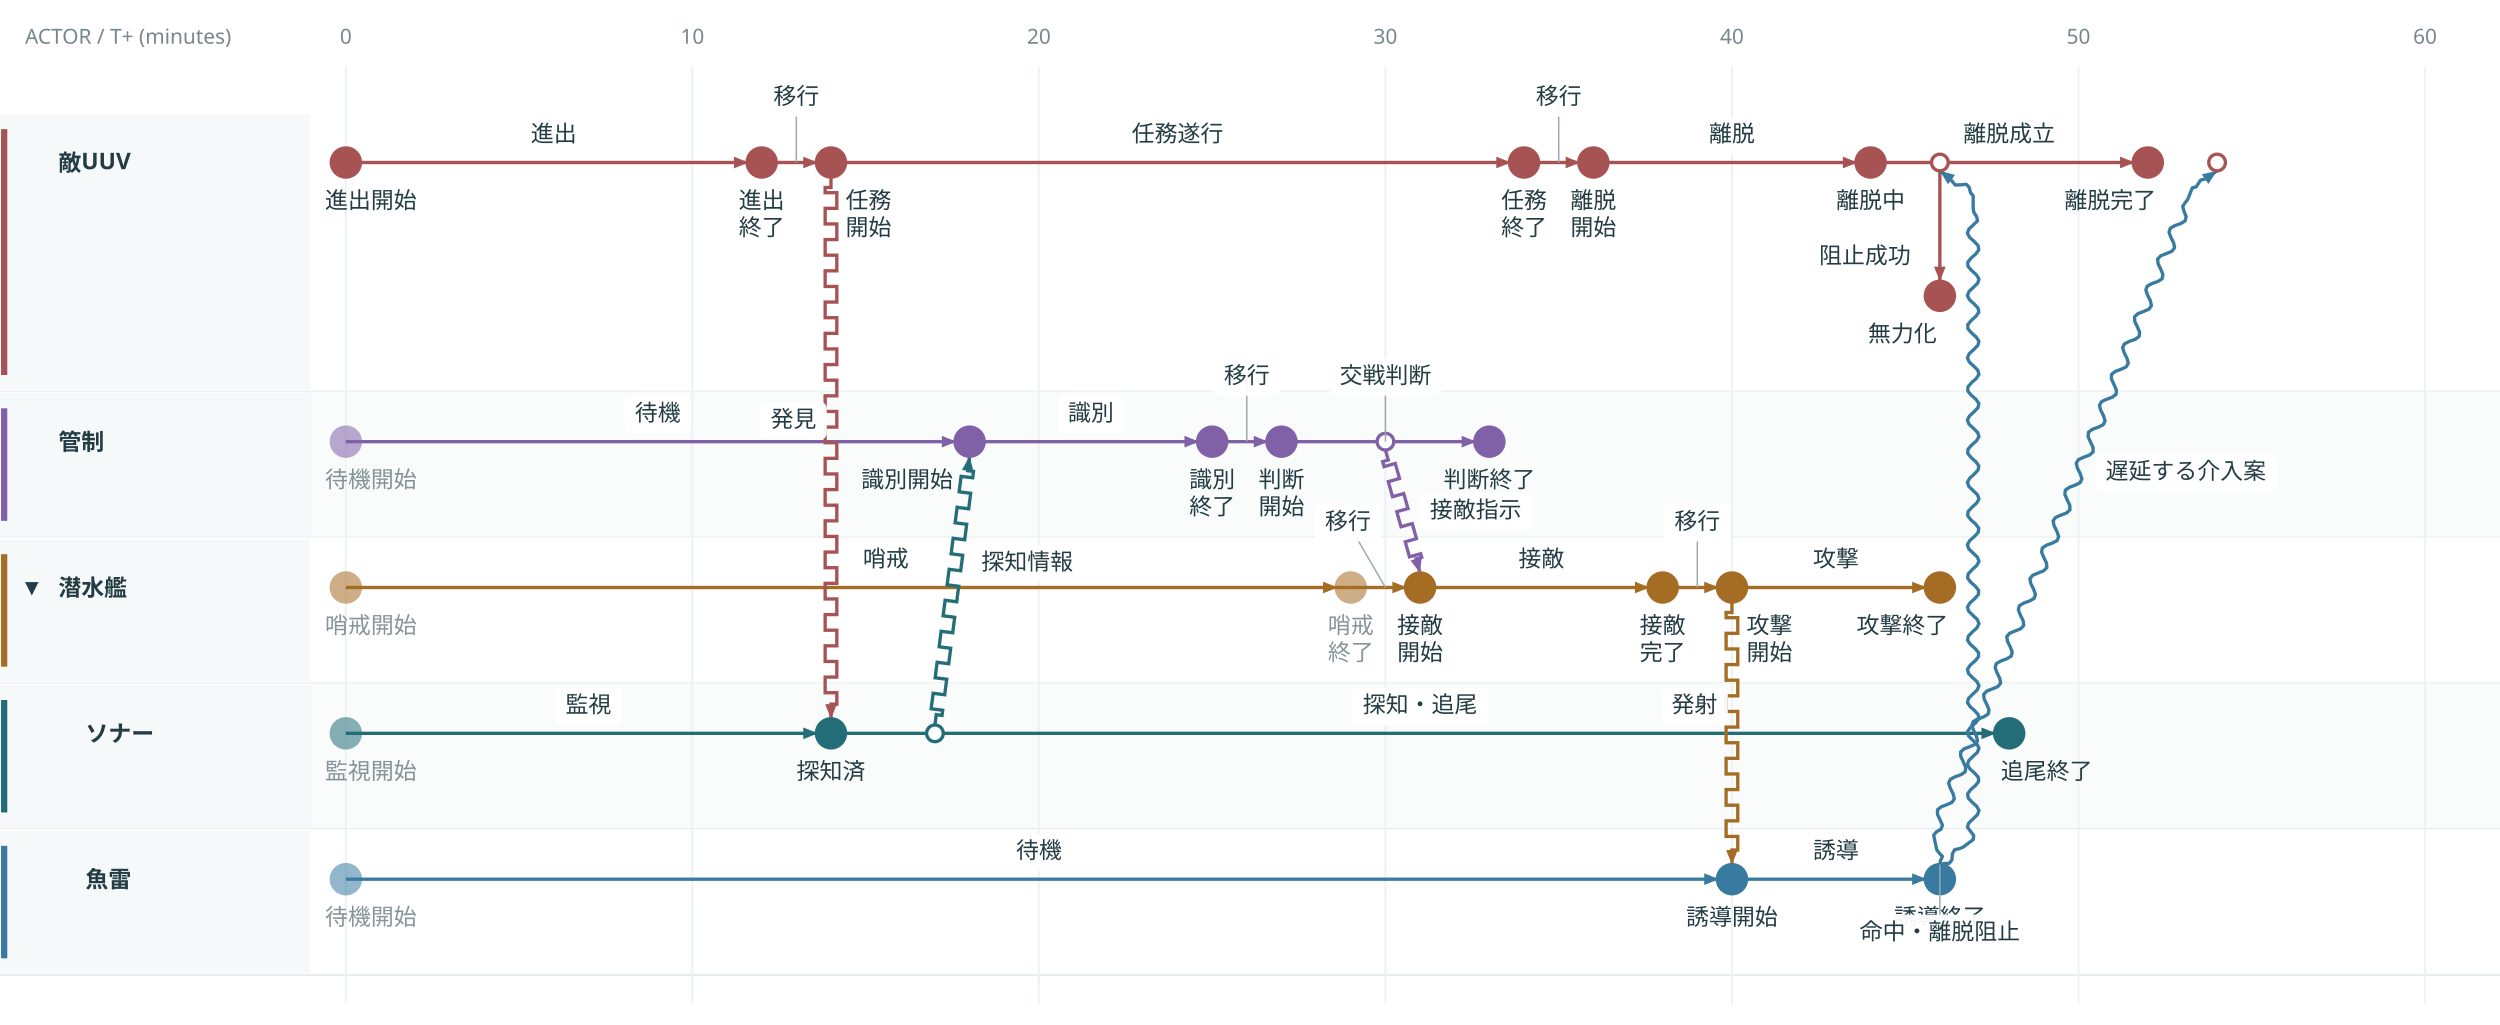
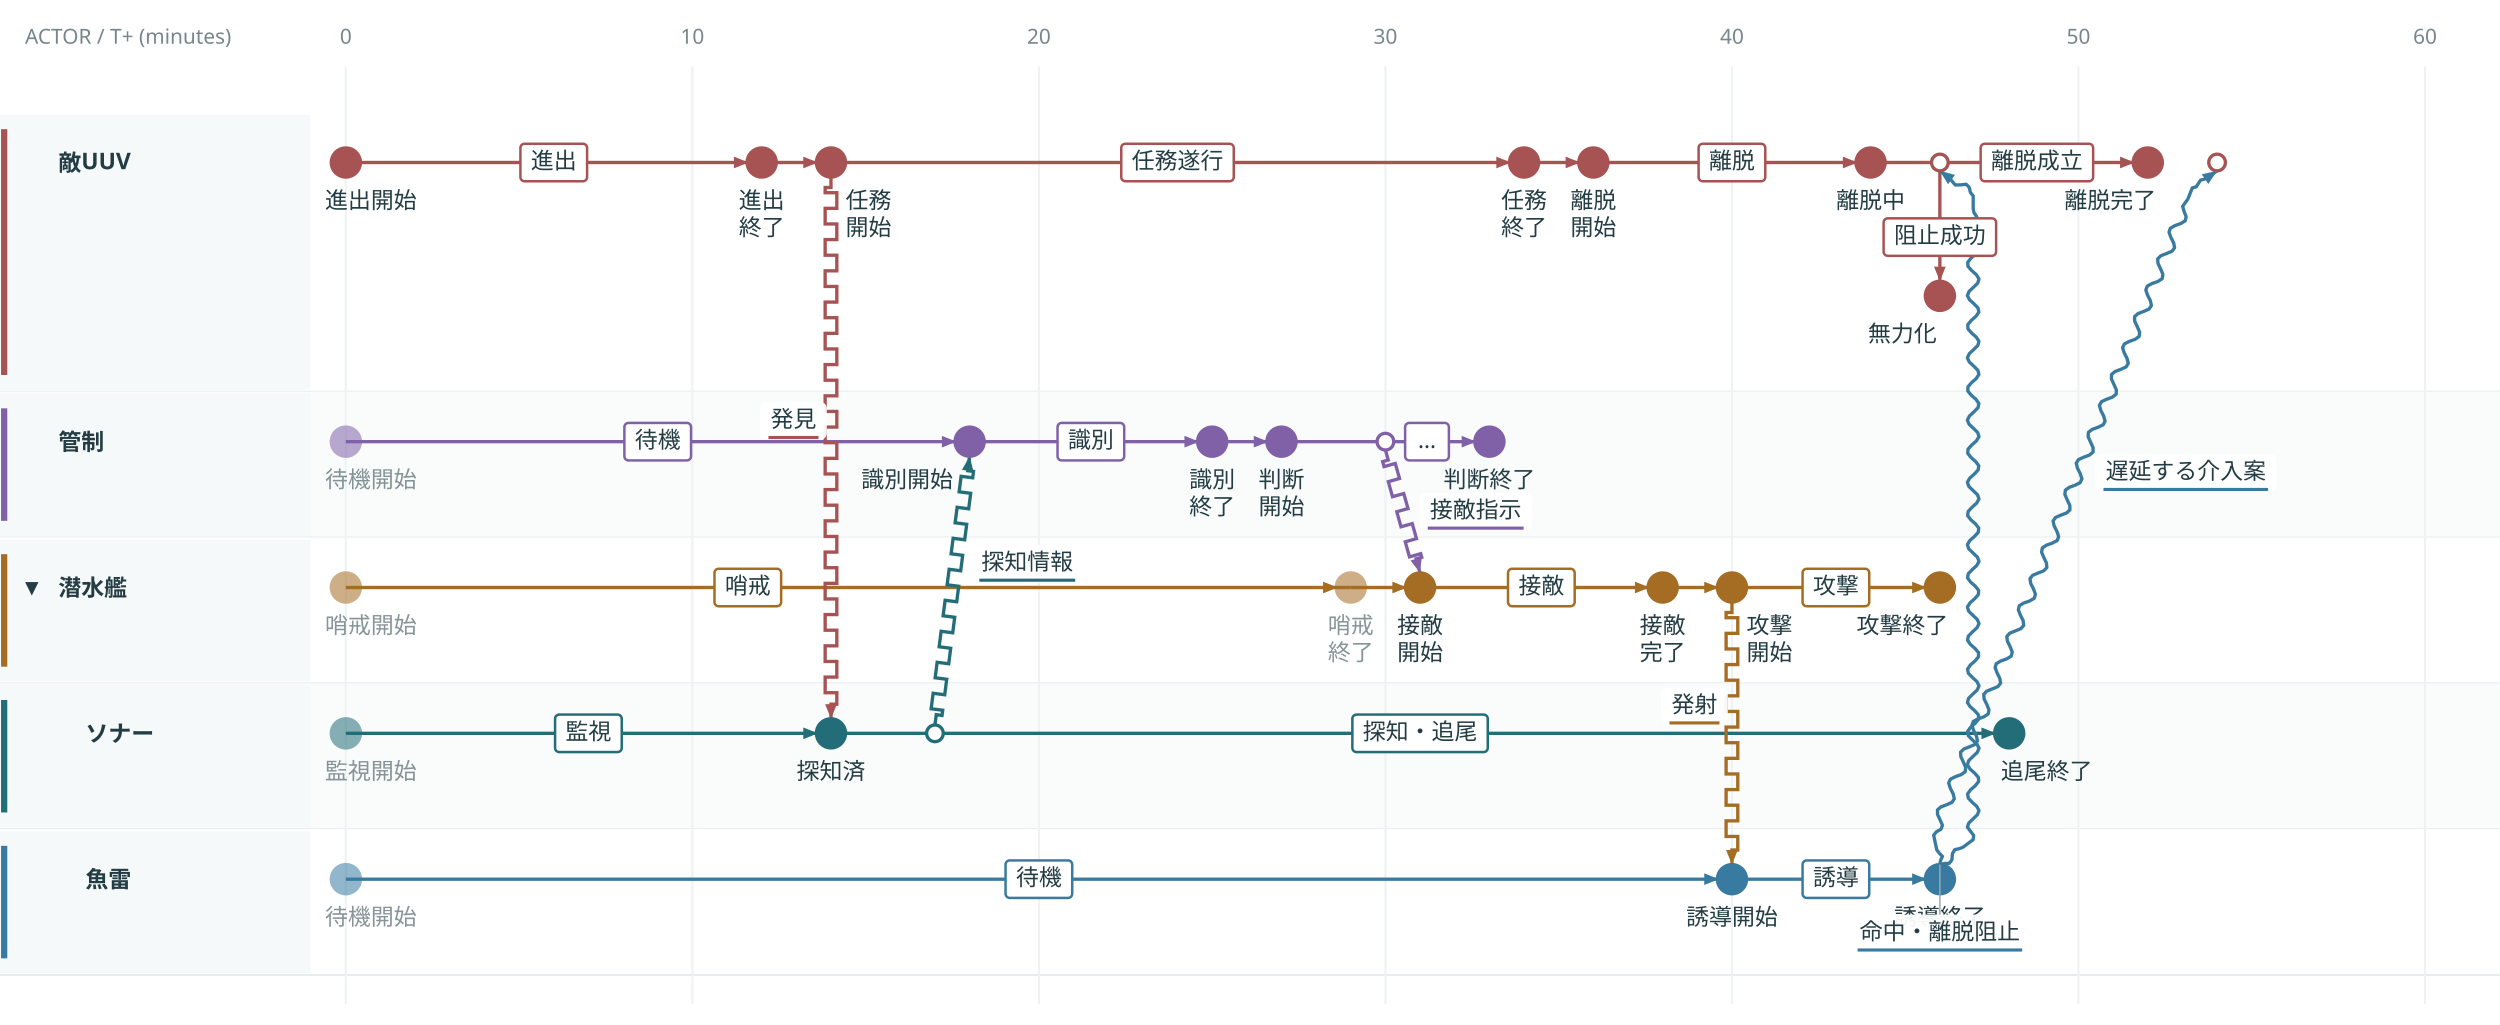
<svg xmlns="http://www.w3.org/2000/svg" width="1200" height="492" viewBox="0 0 1200 492" role="img" aria-label="Technology / Gap — 介入経路の検討" font-family="Segoe UI, Noto Sans JP, sans-serif" font-size="11" fill="#243d44" data-view="mission">
  <defs>
    <marker id="arrow" viewBox="0 0 10 10" refX="10" refY="5" markerWidth="7" markerHeight="7" orient="auto-start-reverse" markerUnits="userSpaceOnUse">
      <path d="M0,1 L10,5 L0,9 Z" fill="context-stroke" />
    </marker>
    <marker id="state-arrow" viewBox="0 0 10 10" refX="19" refY="5" markerWidth="7" markerHeight="7" orient="auto-start-reverse" markerUnits="userSpaceOnUse">
      <path d="M0,1 L10,5 L0,9 Z" fill="context-stroke" />
    </marker>
    <clipPath id="time-clip">
      <rect x="152" y="32" width="1048" height="492" />
    </clipPath>
  </defs>
  <rect width="100%" height="100%" fill="white" />
  <rect x="0" y="54" width="1200" height="134" fill="#ffffff" />
  <path d="M0,188 H1200" stroke="#e7edef" />
  <rect x="0" y="188" width="1200" height="70" fill="#fafcfc" />
  <path d="M0,258 H1200" stroke="#e7edef" />
  <rect x="0" y="258" width="1200" height="70" fill="#ffffff" />
  <path d="M0,328 H1200" stroke="#e7edef" />
  <rect x="0" y="328" width="1200" height="70" fill="#fafcfc" />
  <path d="M0,398 H1200" stroke="#e7edef" />
  <rect x="0" y="398" width="1200" height="70" fill="#ffffff" />
  <path d="M0,468 H1200" stroke="#e7edef" />
  <path d="M166,32 V482" stroke="#eef2f3" />
  <text x="166" y="21" text-anchor="middle" font-size="10" fill="#77868c">0</text>
  <path d="M332.333,32 V482" stroke="#eef2f3" />
  <text x="332.333" y="21" text-anchor="middle" font-size="10" fill="#77868c">10</text>
  <path d="M498.667,32 V482" stroke="#eef2f3" />
  <text x="498.667" y="21" text-anchor="middle" font-size="10" fill="#77868c">20</text>
  <path d="M665,32 V482" stroke="#eef2f3" />
  <text x="665" y="21" text-anchor="middle" font-size="10" fill="#77868c">30</text>
  <path d="M831.333,32 V482" stroke="#eef2f3" />
  <text x="831.333" y="21" text-anchor="middle" font-size="10" fill="#77868c">40</text>
  <path d="M997.667,32 V482" stroke="#eef2f3" />
  <text x="997.667" y="21" text-anchor="middle" font-size="10" fill="#77868c">50</text>
  <path d="M1164,32 V482" stroke="#eef2f3" />
  <text x="1164" y="21" text-anchor="middle" font-size="10" fill="#77868c">60</text>
  <text x="12" y="21" font-size="10" fill="#77868c">ACTOR / T+ (minutes)</text>
  <g clip-path="url(#time-clip)">
    <g class="edge task">
      <path class="line" data-polarity="positive" d="M166.00,78.00 L365.60,78.00" fill="none" stroke="#a75353" stroke-width="1.6" opacity="1" stroke-linejoin="round" marker-end="url(#state-arrow)" />
    </g>
    <g class="edge task">
      <path class="line" data-polarity="positive" d="M398.87,78.00 L731.53,78.00" fill="none" stroke="#a75353" stroke-width="1.6" opacity="1" stroke-linejoin="round" marker-end="url(#state-arrow)" />
    </g>
    <g class="edge task">
      <path class="line" data-polarity="positive" d="M764.80,78.00 L897.87,78.00" fill="none" stroke="#a75353" stroke-width="1.6" opacity="1" stroke-linejoin="round" marker-end="url(#state-arrow)" />
    </g>
    <g class="edge task">
      <path class="line" data-polarity="positive" d="M166.00,352.00 L398.87,352.00" fill="none" stroke="#236d78" stroke-width="1.6" opacity="1" stroke-linejoin="round" marker-end="url(#state-arrow)" />
    </g>
    <g class="edge task">
      <path class="line" data-polarity="positive" d="M398.87,352.00 L964.40,352.00" fill="none" stroke="#236d78" stroke-width="1.6" opacity="1" stroke-linejoin="round" marker-end="url(#state-arrow)" />
    </g>
    <g class="edge task">
      <path class="line" data-polarity="positive" d="M166.00,212.00 L465.40,212.00" fill="none" stroke="#8061a8" stroke-width="1.6" opacity="1" stroke-linejoin="round" marker-end="url(#state-arrow)" />
    </g>
    <g class="edge task">
      <path class="line" data-polarity="positive" d="M465.40,212.00 L581.83,212.00" fill="none" stroke="#8061a8" stroke-width="1.6" opacity="1" stroke-linejoin="round" marker-end="url(#state-arrow)" />
    </g>
    <g class="edge task">
      <path class="line" data-polarity="positive" d="M615.10,212.00 L714.90,212.00" fill="none" stroke="#8061a8" stroke-width="1.6" opacity="1" stroke-linejoin="round" marker-end="url(#state-arrow)" />
    </g>
    <g class="edge task">
      <path class="line" data-polarity="positive" d="M166.00,282.00 L648.37,282.00" fill="none" stroke="#a56c24" stroke-width="1.6" opacity="1" stroke-linejoin="round" marker-end="url(#state-arrow)" />
    </g>
    <g class="edge task">
      <path class="line" data-polarity="positive" d="M681.63,282.00 L798.07,282.00" fill="none" stroke="#a56c24" stroke-width="1.6" opacity="1" stroke-linejoin="round" marker-end="url(#state-arrow)" />
    </g>
    <g class="edge task">
      <path class="line" data-polarity="positive" d="M831.33,282.00 L931.13,282.00" fill="none" stroke="#a56c24" stroke-width="1.6" opacity="1" stroke-linejoin="round" marker-end="url(#state-arrow)" />
    </g>
    <g class="edge task">
      <path class="line" data-polarity="positive" d="M166.00,422.00 L831.33,422.00" fill="none" stroke="#397aa0" stroke-width="1.6" opacity="1" stroke-linejoin="round" marker-end="url(#state-arrow)" />
    </g>
    <g class="edge task">
      <path class="line" data-polarity="positive" d="M831.33,422.00 L931.13,422.00" fill="none" stroke="#397aa0" stroke-width="1.6" opacity="1" stroke-linejoin="round" marker-end="url(#state-arrow)" />
    </g>
    <g class="edge task">
      <path class="line" data-polarity="positive" d="M365.60,78.00 L398.87,78.00" fill="none" stroke="#a75353" stroke-width="1.6" opacity="1" stroke-linejoin="round" marker-end="url(#state-arrow)" />
    </g>
    <g class="edge task">
      <path class="line" data-polarity="positive" d="M731.53,78.00 L764.80,78.00" fill="none" stroke="#a75353" stroke-width="1.6" opacity="1" stroke-linejoin="round" marker-end="url(#state-arrow)" />
    </g>
    <g class="edge task">
      <path class="line" data-polarity="positive" d="M897.87,78.00 L1030.93,78.00" fill="none" stroke="#a75353" stroke-width="1.6" opacity="1" stroke-linejoin="round" marker-end="url(#state-arrow)" />
    </g>
    <g class="edge task">
      <path class="line" data-polarity="positive" d="M581.83,212.00 L615.10,212.00" fill="none" stroke="#8061a8" stroke-width="1.6" opacity="1" stroke-linejoin="round" marker-end="url(#state-arrow)" />
    </g>
    <g class="edge task">
      <path class="line" data-polarity="positive" d="M648.37,282.00 L681.63,282.00" fill="none" stroke="#a56c24" stroke-width="1.6" opacity="1" stroke-linejoin="round" marker-end="url(#state-arrow)" />
    </g>
    <g class="edge task">
      <path class="line" data-polarity="positive" d="M798.07,282.00 L831.33,282.00" fill="none" stroke="#a56c24" stroke-width="1.6" opacity="1" stroke-linejoin="round" marker-end="url(#state-arrow)" />
    </g>
    <g class="edge outcome">
      <path class="line" data-polarity="positive" d="M931.13,82.00 L931.13,135.00" fill="none" stroke="#a75353" stroke-width="1.6" opacity="1" stroke-linejoin="round" marker-end="url(#arrow)" />
    </g>
    <g class="edge causal">
      <defs>
        <marker id="causal-arrow-20" viewBox="0 0 10 10" refX="10" refY="5" markerWidth="7" markerHeight="7" orient="90" markerUnits="userSpaceOnUse">
          <path d="M0,1 L10,5 L0,9 Z" fill="#a75353" />
        </marker>
      </defs>
      <path class="line" data-polarity="positive" d="M398.87,85.00 L398.87,90.00 L396.07,90.00 L396.07,92.50 L401.67,92.50 L401.67,100.00 L396.07,100.00 L396.07,107.50 L401.67,107.50 L401.67,115.00 L396.07,115.00 L396.07,122.50 L401.67,122.50 L401.67,130.00 L396.07,130.00 L396.07,137.50 L401.67,137.50 L401.67,145.00 L396.07,145.00 L396.07,152.50 L401.67,152.50 L401.67,160.00 L396.07,160.00 L396.07,167.50 L401.67,167.50 L401.67,175.00 L396.07,175.00 L396.07,182.50 L401.67,182.50 L401.67,190.00 L396.07,190.00 L396.07,197.50 L401.67,197.50 L401.67,205.00 L396.07,205.00 L396.07,212.50 L401.67,212.50 L401.67,220.00 L396.07,220.00 L396.07,227.50 L401.67,227.50 L401.67,235.00 L396.07,235.00 L396.07,242.50 L401.67,242.50 L401.67,250.00 L396.07,250.00 L396.07,257.50 L401.67,257.50 L401.67,265.00 L396.07,265.00 L396.07,272.50 L401.67,272.50 L401.67,280.00 L396.07,280.00 L396.07,287.50 L401.67,287.50 L401.67,295.00 L396.07,295.00 L396.07,302.50 L401.67,302.50 L401.67,310.00 L396.07,310.00 L396.07,317.50 L401.67,317.50 L401.67,325.00 L396.07,325.00 L396.07,332.50 L401.67,332.50 L401.67,338.00 L398.87,338.00 L398.87,345.00" fill="none" stroke="#a75353" stroke-width="1.6" opacity="1" stroke-linejoin="miter" marker-end="url(#causal-arrow-20)" />
    </g>
    <g class="edge causal">
      <defs>
        <marker id="causal-arrow-21" viewBox="0 0 10 10" refX="10" refY="5" markerWidth="7" markerHeight="7" orient="-82.653" markerUnits="userSpaceOnUse">
          <path d="M0,1 L10,5 L0,9 Z" fill="#236d78" />
        </marker>
      </defs>
      <path class="line" data-polarity="positive" d="M448.77,348.00 L449.41,343.04 L452.18,343.40 L452.50,340.92 L446.95,340.20 L447.91,332.77 L453.46,333.48 L454.42,326.04 L448.87,325.33 L449.83,317.89 L455.38,318.60 L456.34,311.17 L450.79,310.45 L451.74,303.01 L457.30,303.73 L458.26,296.29 L452.70,295.57 L453.66,288.13 L459.22,288.85 L460.18,281.41 L454.62,280.70 L455.58,273.26 L461.13,273.97 L462.09,266.54 L456.54,265.82 L457.50,258.38 L463.05,259.10 L464.01,251.66 L458.46,250.94 L459.42,243.50 L464.97,244.22 L465.93,236.78 L460.38,236.07 L461.34,228.63 L466.89,229.34 L467.28,226.30 L464.50,225.94 L465.40,219.00" fill="none" stroke="#236d78" stroke-width="1.6" opacity="1" stroke-linejoin="miter" marker-end="url(#causal-arrow-21)" />
    </g>
    <g class="edge causal">
      <defs>
        <marker id="causal-arrow-22" viewBox="0 0 10 10" refX="10" refY="5" markerWidth="7" markerHeight="7" orient="74.256" markerUnits="userSpaceOnUse">
          <path d="M0,1 L10,5 L0,9 Z" fill="#8061a8" />
        </marker>
      </defs>
      <path class="line" data-polarity="positive" d="M665.00,216.00 L666.36,220.81 L663.66,221.57 L664.34,223.98 L669.73,222.46 L671.77,229.68 L666.38,231.20 L668.41,238.42 L673.80,236.90 L675.84,244.11 L670.45,245.63 L672.48,252.85 L677.87,251.33 L679.91,258.55 L674.52,260.07 L676.55,267.29 L681.94,265.77 L682.43,267.50 L679.73,268.26 L681.63,275.00" fill="none" stroke="#8061a8" stroke-width="1.6" opacity="1" stroke-linejoin="miter" marker-end="url(#causal-arrow-22)" />
    </g>
    <g class="edge causal">
      <defs>
        <marker id="causal-arrow-23" viewBox="0 0 10 10" refX="10" refY="5" markerWidth="7" markerHeight="7" orient="90" markerUnits="userSpaceOnUse">
          <path d="M0,1 L10,5 L0,9 Z" fill="#a56c24" />
        </marker>
      </defs>
      <path class="line" data-polarity="positive" d="M831.33,289.00 L831.33,294.00 L828.53,294.00 L828.53,296.50 L834.13,296.50 L834.13,304.00 L828.53,304.00 L828.53,311.50 L834.13,311.50 L834.13,319.00 L828.53,319.00 L828.53,326.50 L834.13,326.50 L834.13,334.00 L828.53,334.00 L828.53,341.50 L834.13,341.50 L834.13,349.00 L828.53,349.00 L828.53,356.50 L834.13,356.50 L834.13,364.00 L828.53,364.00 L828.53,371.50 L834.13,371.50 L834.13,379.00 L828.53,379.00 L828.53,386.50 L834.13,386.50 L834.13,394.00 L828.53,394.00 L828.53,401.50 L834.13,401.50 L834.13,408.00 L831.33,408.00 L831.33,415.00" fill="none" stroke="#a56c24" stroke-width="1.6" opacity="1" stroke-linejoin="miter" marker-end="url(#causal-arrow-23)" />
    </g>
    <g class="edge causal">
      <defs>
        <marker id="causal-arrow-24" viewBox="0 0 10 10" refX="10" refY="5" markerWidth="7" markerHeight="7" orient="-143.13" markerUnits="userSpaceOnUse">
          <path d="M0,1 L10,5 L0,9 Z" fill="#397aa0" />
        </marker>
      </defs>
      <path class="line" data-polarity="negative" d="M931.13,415.00 L931.13,415.00 L933.23,414.47 L935.67,414.38 L936.92,412.72 L937.18,409.73 L938.26,407.84 L940.41,407.37 L942.33,406.60 L943.93,405.40 L945.53,404.20 L947.13,403.00 L947.13,403.00 L947.13,403.00 L947.13,403.00 L947.37,401.01 L945.83,399.01 L944.35,397.02 L945.03,395.03 L947.10,393.03 L949.18,391.04 L949.92,389.05 L948.83,387.05 L946.62,385.06 L944.75,383.06 L944.45,381.07 L945.91,379.08 L948.18,377.08 L949.76,375.09 L949.61,373.10 L947.83,371.10 L945.59,369.11 L944.37,367.12 L944.96,365.12 L946.98,363.13 L949.10,361.14 L949.93,359.14 L948.92,357.15 L946.73,355.15 L944.81,353.16 L944.42,351.17 L945.81,349.17 L948.08,347.18 L949.72,345.19 L949.66,343.19 L947.94,341.20 L945.69,339.21 L944.39,337.21 L944.89,335.22 L946.87,333.23 L949.02,331.23 L949.93,329.24 L949.00,327.25 L946.84,325.25 L944.87,323.26 L944.39,321.26 L945.71,319.27 L947.97,317.28 L949.67,315.28 L949.71,313.29 L948.05,311.30 L945.79,309.30 L944.41,307.31 L944.82,305.32 L946.76,303.32 L948.94,301.33 L949.93,299.34 L949.09,297.34 L946.96,295.35 L944.94,293.35 L944.37,291.36 L945.62,289.37 L947.86,287.37 L949.63,285.38 L949.75,283.39 L948.16,281.39 L945.89,279.40 L944.44,277.41 L944.76,275.41 L946.64,273.42 L948.85,271.43 L949.93,269.43 L949.17,267.44 L947.07,265.45 L945.01,263.45 L944.35,261.46 L945.52,259.46 L947.75,257.47 L949.57,255.48 L949.79,253.48 L948.26,251.49 L945.99,249.50 L944.47,247.50 L944.70,245.51 L946.53,243.52 L948.76,241.52 L949.91,239.53 L949.24,237.54 L947.18,235.54 L945.09,233.55 L944.34,231.55 L945.43,229.56 L947.64,227.57 L949.51,225.57 L949.82,223.58 L948.36,221.59 L946.10,219.59 L944.51,217.60 L944.65,215.61 L946.42,213.61 L948.66,211.62 L949.90,209.63 L949.31,207.63 L947.30,205.64 L945.17,203.65 L944.34,201.65 L945.34,199.66 L947.53,197.66 L949.45,195.67 L949.85,193.68 L948.47,191.68 L946.20,189.69 L944.55,187.70 L944.60,185.70 L946.31,183.71 L948.57,181.72 L949.88,179.72 L949.38,177.73 L947.41,175.74 L945.25,173.74 L944.33,171.75 L945.26,169.75 L947.41,167.76 L949.39,165.77 L949.88,163.77 L948.56,161.78 L946.31,159.79 L944.60,157.79 L944.55,155.80 L946.21,153.81 L948.47,151.81 L949.85,149.82 L949.45,147.83 L947.52,145.83 L945.34,143.84 L944.34,141.85 L945.17,139.85 L947.30,137.86 L949.32,135.86 L949.90,133.87 L948.66,131.88 L946.42,129.88 L944.65,127.89 L944.51,125.90 L946.10,123.90 L948.37,121.91 L949.83,119.92 L949.51,117.92 L947.63,115.93 L945.43,113.94 L944.34,111.94 L945.09,109.95 L947.19,107.95 L949.23,105.96 L948.78,103.97 L947.45,101.97 L947.13,99.98 L947.13,97.99 L947.13,95.99 L947.13,94.00 L947.13,94.00 L947.13,94.00 L947.13,94.00 L945.81,92.44 L945.21,89.90 L943.79,88.46 L941.08,88.73 L938.54,88.79 L937.20,87.25 L935.93,85.60 L934.33,84.40 L932.73,83.20 L931.13,82.00 L931.13,82.00" fill="none" stroke="#397aa0" stroke-width="1.6" opacity="1" stroke-linejoin="round" marker-end="url(#causal-arrow-24)" />
    </g>
    <g class="edge causal">
      <defs>
        <marker id="causal-arrow-25" viewBox="0 0 10 10" refX="10" refY="5" markerWidth="7" markerHeight="7" orient="-34.528" markerUnits="userSpaceOnUse">
          <path d="M0,1 L10,5 L0,9 Z" fill="#397aa0" />
        </marker>
      </defs>
      <path class="line" data-polarity="negative" d="M931.13,415.00 L931.13,415.00 L931.44,413.09 L932.36,411.06 L930.87,409.53 L929.66,407.94 L929.27,406.18 L928.90,404.42 L928.53,402.65 L928.16,400.89 L928.16,400.89 L928.16,400.89 L928.16,400.89 L929.47,399.27 L931.69,398.01 L932.38,396.14 L931.23,393.54 L930.01,390.90 L929.99,388.75 L931.69,387.28 L934.46,386.25 L936.97,385.11 L938.07,383.40 L937.51,381.03 L936.15,378.34 L935.36,375.88 L936.15,374.06 L938.49,372.84 L941.32,371.83 L943.27,370.47 L943.55,368.43 L942.46,365.85 L941.19,363.20 L941.08,361.01 L942.67,359.50 L945.41,358.45 L947.98,357.33 L949.18,355.67 L948.71,353.34 L947.36,350.65 L946.50,348.16 L947.18,346.29 L949.45,345.05 L952.29,344.04 L954.33,342.71 L954.71,340.72 L953.68,338.16 L952.38,335.50 L952.17,333.27 L953.66,331.72 L956.36,330.65 L958.98,329.56 L960.29,327.94 L959.91,325.64 L958.58,322.96 L957.65,320.45 L958.22,318.53 L960.41,317.26 L963.25,316.25 L965.38,314.95 L965.87,313.01 L964.90,310.47 L963.58,307.80 L963.26,305.53 L964.65,303.94 L967.31,302.86 L969.98,301.78 L971.39,300.20 L971.11,297.94 L969.80,295.27 L968.80,292.73 L969.27,290.77 L971.37,289.47 L974.21,288.46 L976.42,287.19 L977.02,285.29 L976.11,282.78 L974.77,280.10 L974.37,277.80 L975.65,276.16 L978.26,275.06 L980.97,274.00 L982.49,272.46 L982.30,270.24 L981.02,267.58 L979.96,265.02 L980.32,263.02 L982.33,261.68 L985.17,260.66 L987.45,259.43 L988.17,257.57 L987.33,255.09 L985.98,252.41 L985.48,250.06 L986.65,248.39 L989.21,247.26 L991.96,246.22 L993.58,244.72 L993.49,242.54 L992.24,239.90 L991.13,237.31 L991.38,235.26 L993.30,233.89 L996.13,232.87 L998.48,231.67 L999.31,229.85 L998.54,227.40 L997.18,224.71 L996.60,222.33 L997.66,220.61 L1000.16,219.47 L1002.94,218.43 L1004.66,216.98 L1004.67,214.84 L1003.46,212.21 L1002.30,209.60 L1002.44,207.51 L1004.27,206.10 L1007.08,205.08 L1009.51,203.90 L1010.44,202.13 L1009.76,199.71 L1008.39,197.02 L1007.72,194.61 L1008.67,192.84 L1011.11,191.67 L1013.91,190.65 L1015.73,189.23 L1015.85,187.13 L1014.68,184.52 L1013.48,181.89 L1013.51,179.76 L1015.25,178.31 L1018.03,177.28 L1020.52,176.13 L1021.57,174.40 L1020.97,172.02 L1019.60,169.33 L1018.85,166.88 L1019.70,165.08 L1022.06,163.88 L1024.89,162.86 L1026.80,161.48 L1027.02,159.42 L1025.90,156.83 L1024.66,154.19 L1024.59,152.02 L1026.23,150.53 L1028.98,149.48 L1031.53,148.36 L1032.68,146.67 L1032.17,144.32 L1030.81,141.64 L1029.99,139.16 L1030.72,137.31 L1033.02,136.08 L1035.86,135.07 L1037.86,133.73 L1038.19,131.71 L1037.12,129.14 L1035.85,126.49 L1035.68,124.28 L1037.22,122.75 L1039.94,121.69 L1042.54,120.58 L1043.80,118.94 L1043.37,116.63 L1042.03,113.95 L1041.13,111.44 L1041.76,109.55 L1043.98,108.29 L1046.82,107.28 L1048.91,105.97 L1049.35,104.00 L1048.34,101.45 L1047.68,99.05 L1048.86,97.37 L1050.10,95.72 L1050.84,93.87 L1051.58,92.02 L1052.32,90.17 L1052.32,90.17 L1052.32,90.17 L1052.32,90.17 L1054.17,89.69 L1055.23,88.04 L1056.31,86.44 L1058.19,85.99 L1059.74,85.07 L1061.23,84.04 L1062.71,83.02 L1064.20,82.00 L1064.20,82.00" fill="none" stroke="#397aa0" stroke-width="1.6" opacity="1" stroke-linejoin="round" marker-end="url(#causal-arrow-25)" />
    </g>
    <g class="junction" data-time="46">
      <circle cx="931.133" cy="78" r="4" fill="white" stroke="#a75353" stroke-width="1.6" />
    </g>
    <g class="junction" data-time="17">
      <circle cx="448.767" cy="352" r="4" fill="white" stroke="#236d78" stroke-width="1.6" />
    </g>
    <g class="junction" data-time="30">
      <circle cx="665" cy="212" r="4" fill="white" stroke="#8061a8" stroke-width="1.6" />
    </g>
    <g class="junction" data-time="54">
      <circle cx="1064.2" cy="78" r="4" fill="white" stroke="#a75353" stroke-width="1.6" />
    </g>
    <g class="state" opacity="1">
      <circle class="body" cx="166" cy="78" r="7" fill="#a75353" stroke="#a75353" stroke-width="1.6" />
      <text x="178" y="100" text-anchor="middle" font-size="11">進出開始</text>
    </g>
    <g class="state" opacity="1">
      <circle class="body" cx="365.6" cy="78" r="7" fill="#a75353" stroke="#a75353" stroke-width="1.6" />
      <text x="365.6" y="100" text-anchor="middle" font-size="11">進出</text>
      <text x="365.6" y="113" text-anchor="middle" font-size="11">終了</text>
    </g>
    <g class="state" opacity="1">
      <circle class="body" cx="398.867" cy="78" r="7" fill="#a75353" stroke="#a75353" stroke-width="1.6" />
      <text x="416.867" y="100" text-anchor="middle" font-size="11">任務</text>
      <text x="416.867" y="113" text-anchor="middle" font-size="11">開始</text>
    </g>
    <g class="state" opacity="1">
      <circle class="body" cx="731.533" cy="78" r="7" fill="#a75353" stroke="#a75353" stroke-width="1.6" />
      <text x="731.533" y="100" text-anchor="middle" font-size="11">任務</text>
      <text x="731.533" y="113" text-anchor="middle" font-size="11">終了</text>
    </g>
    <g class="state" opacity="1">
      <circle class="body" cx="764.8" cy="78" r="7" fill="#a75353" stroke="#a75353" stroke-width="1.6" />
      <text x="764.8" y="100" text-anchor="middle" font-size="11">離脱</text>
      <text x="764.8" y="113" text-anchor="middle" font-size="11">開始</text>
    </g>
    <g class="state" opacity="1">
      <circle class="body" cx="897.867" cy="78" r="7" fill="#a75353" stroke="#a75353" stroke-width="1.6" />
      <text x="897.867" y="100" text-anchor="middle" font-size="11">離脱中</text>
    </g>
    <g class="state" opacity="1">
      <circle class="body" cx="931.133" cy="142" r="7" fill="#a75353" stroke="#a75353" stroke-width="1.6" />
      <text x="913.133" y="164" text-anchor="middle" font-size="11">無力化</text>
    </g>
    <g class="state" opacity="1">
      <circle class="body" cx="1030.933" cy="78" r="7" fill="#a75353" stroke="#a75353" stroke-width="1.6" />
      <text x="1012.933" y="100" text-anchor="middle" font-size="11">離脱完了</text>
    </g>
    <g class="state" opacity="0.55">
      <circle class="body" cx="166" cy="212" r="7" fill="#8061a8" stroke="#8061a8" stroke-width="1.6" />
      <text x="178" y="234" text-anchor="middle" font-size="11">待機開始</text>
    </g>
    <g class="state" opacity="1">
      <circle class="body" cx="465.4" cy="212" r="7" fill="#8061a8" stroke="#8061a8" stroke-width="1.6" />
      <text x="435.4" y="234" text-anchor="middle" font-size="11">識別開始</text>
    </g>
    <g class="state" opacity="1">
      <circle class="body" cx="581.833" cy="212" r="7" fill="#8061a8" stroke="#8061a8" stroke-width="1.6" />
      <text x="581.833" y="234" text-anchor="middle" font-size="11">識別</text>
      <text x="581.833" y="247" text-anchor="middle" font-size="11">終了</text>
    </g>
    <g class="state" opacity="1">
      <circle class="body" cx="615.1" cy="212" r="7" fill="#8061a8" stroke="#8061a8" stroke-width="1.6" />
      <text x="615.1" y="234" text-anchor="middle" font-size="11">判断</text>
      <text x="615.1" y="247" text-anchor="middle" font-size="11">開始</text>
    </g>
    <g class="state" opacity="1">
      <circle class="body" cx="714.9" cy="212" r="7" fill="#8061a8" stroke="#8061a8" stroke-width="1.6" />
      <text x="714.9" y="234" text-anchor="middle" font-size="11">判断終了</text>
    </g>
    <g class="state" opacity="0.55">
      <circle class="body" cx="166" cy="282" r="7" fill="#a56c24" stroke="#a56c24" stroke-width="1.6" />
      <text x="178" y="304" text-anchor="middle" font-size="11">哨戒開始</text>
    </g>
    <g class="state" opacity="0.55">
      <circle class="body" cx="648.367" cy="282" r="7" fill="#a56c24" stroke="#a56c24" stroke-width="1.6" />
      <text x="648.367" y="304" text-anchor="middle" font-size="11">哨戒</text>
      <text x="648.367" y="317" text-anchor="middle" font-size="11">終了</text>
    </g>
    <g class="state" opacity="1">
      <circle class="body" cx="681.633" cy="282" r="7" fill="#a56c24" stroke="#a56c24" stroke-width="1.6" />
      <text x="681.633" y="304" text-anchor="middle" font-size="11">接敵</text>
      <text x="681.633" y="317" text-anchor="middle" font-size="11">開始</text>
    </g>
    <g class="state" opacity="1">
      <circle class="body" cx="798.067" cy="282" r="7" fill="#a56c24" stroke="#a56c24" stroke-width="1.6" />
      <text x="798.067" y="304" text-anchor="middle" font-size="11">接敵</text>
      <text x="798.067" y="317" text-anchor="middle" font-size="11">完了</text>
    </g>
    <g class="state" opacity="1">
      <circle class="body" cx="831.333" cy="282" r="7" fill="#a56c24" stroke="#a56c24" stroke-width="1.6" />
      <text x="849.333" y="304" text-anchor="middle" font-size="11">攻撃</text>
      <text x="849.333" y="317" text-anchor="middle" font-size="11">開始</text>
    </g>
    <g class="state" opacity="1">
      <circle class="body" cx="931.133" cy="282" r="7" fill="#a56c24" stroke="#a56c24" stroke-width="1.6" />
      <text x="913.133" y="304" text-anchor="middle" font-size="11">攻撃終了</text>
    </g>
    <g class="state" opacity="0.55">
      <circle class="body" cx="166" cy="352" r="7" fill="#236d78" stroke="#236d78" stroke-width="1.6" />
      <text x="178" y="374" text-anchor="middle" font-size="11">監視開始</text>
    </g>
    <g class="state" opacity="1">
      <circle class="body" cx="398.867" cy="352" r="7" fill="#236d78" stroke="#236d78" stroke-width="1.6" />
      <text x="398.867" y="374" text-anchor="middle" font-size="11">探知済</text>
    </g>
    <g class="state" opacity="1">
      <circle class="body" cx="964.4" cy="352" r="7" fill="#236d78" stroke="#236d78" stroke-width="1.6" />
      <text x="982.4" y="374" text-anchor="middle" font-size="11">追尾終了</text>
    </g>
    <g class="state" opacity="0.55">
      <circle class="body" cx="166" cy="422" r="7" fill="#397aa0" stroke="#397aa0" stroke-width="1.6" />
      <text x="178" y="444" text-anchor="middle" font-size="11">待機開始</text>
    </g>
    <g class="state" opacity="1">
      <circle class="body" cx="831.333" cy="422" r="7" fill="#397aa0" stroke="#397aa0" stroke-width="1.6" />
      <text x="831.333" y="444" text-anchor="middle" font-size="11">誘導開始</text>
    </g>
    <g class="state" opacity="1">
      <circle class="body" cx="931.133" cy="422" r="7" fill="#397aa0" stroke="#397aa0" stroke-width="1.6" />
      <text x="931.133" y="444" text-anchor="middle" font-size="11">誘導終了</text>
    </g>
-     <g class="edge-label">
-       <rect x="249.8" y="56" width="32" height="18" rx="3" fill="white" fill-opacity=".94" />
-       <text x="265.8" y="68" text-anchor="middle">進出</text>
-     </g>
-     <g class="edge-label">
-       <rect x="538.2" y="56" width="54" height="18" rx="3" fill="white" fill-opacity=".94" />
-       <text x="565.2" y="68" text-anchor="middle">任務遂行</text>
-     </g>
-     <g class="edge-label">
-       <rect x="815.333" y="56" width="32" height="18" rx="3" fill="white" fill-opacity=".94" />
-       <text x="831.333" y="68" text-anchor="middle">離脱</text>
-     </g>
-     <g class="edge-label">
-       <rect x="266.433" y="330" width="32" height="18" rx="3" fill="white" fill-opacity=".94" />
-       <text x="282.433" y="342" text-anchor="middle">監視</text>
-     </g>
-     <g class="edge-label">
-       <rect x="649.133" y="330" width="65" height="18" rx="3" fill="white" fill-opacity=".94" />
-       <text x="681.633" y="342" text-anchor="middle">探知・追尾</text>
-     </g>
-     <g class="edge-label">
-       <rect x="299.7" y="190" width="32" height="18" rx="3" fill="white" fill-opacity=".94" />
-       <text x="315.7" y="202" text-anchor="middle">待機</text>
-     </g>
-     <g class="edge-label">
-       <rect x="507.617" y="190" width="32" height="18" rx="3" fill="white" fill-opacity=".94" />
-       <text x="523.617" y="202" text-anchor="middle">識別</text>
-     </g>
-     <g class="edge-label">
-       <path class="label-leader" d="M665,212 L665,181" stroke="#9aa8ad" stroke-width="0.7" fill="none" />
-       <rect x="638" y="172" width="54" height="18" rx="3" fill="white" fill-opacity=".94" />
-       <text x="665" y="184" text-anchor="middle">交戦判断</text>
-     </g>
-     <g class="edge-label">
-       <rect x="409.183" y="260" width="32" height="18" rx="3" fill="white" fill-opacity=".94" />
-       <text x="425.183" y="272" text-anchor="middle">哨戒</text>
-     </g>
-     <g class="edge-label">
-       <rect x="723.85" y="260" width="32" height="18" rx="3" fill="white" fill-opacity=".94" />
-       <text x="739.85" y="272" text-anchor="middle">接敵</text>
-     </g>
-     <g class="edge-label">
-       <rect x="865.233" y="260" width="32" height="18" rx="3" fill="white" fill-opacity=".94" />
-       <text x="881.233" y="272" text-anchor="middle">攻撃</text>
-     </g>
-     <g class="edge-label">
-       <rect x="482.667" y="400" width="32" height="18" rx="3" fill="white" fill-opacity=".94" />
-       <text x="498.667" y="412" text-anchor="middle">待機</text>
-     </g>
-     <g class="edge-label">
-       <rect x="865.233" y="400" width="32" height="18" rx="3" fill="white" fill-opacity=".94" />
-       <text x="881.233" y="412" text-anchor="middle">誘導</text>
-     </g>
-     <g class="edge-label">
-       <path class="label-leader" d="M382.233,78 L382.233,47" stroke="#9aa8ad" stroke-width="0.7" fill="none" />
-       <rect x="366.233" y="38" width="32" height="18" rx="3" fill="white" fill-opacity=".94" />
-       <text x="382.233" y="50" text-anchor="middle">移行</text>
-     </g>
-     <g class="edge-label">
-       <path class="label-leader" d="M748.167,78 L748.167,47" stroke="#9aa8ad" stroke-width="0.7" fill="none" />
-       <rect x="732.167" y="38" width="32" height="18" rx="3" fill="white" fill-opacity=".94" />
-       <text x="748.167" y="50" text-anchor="middle">移行</text>
-     </g>
-     <g class="edge-label">
-       <rect x="937.4" y="56" width="54" height="18" rx="3" fill="white" fill-opacity=".94" />
-       <text x="964.4" y="68" text-anchor="middle">離脱成立</text>
-     </g>
-     <g class="edge-label">
-       <path class="label-leader" d="M598.467,212 L598.467,181" stroke="#9aa8ad" stroke-width="0.7" fill="none" />
-       <rect x="582.467" y="172" width="32" height="18" rx="3" fill="white" fill-opacity=".94" />
-       <text x="598.467" y="184" text-anchor="middle">移行</text>
-     </g>
-     <g class="edge-label">
-       <path class="label-leader" d="M665,282 L647,251" stroke="#9aa8ad" stroke-width="0.7" fill="none" />
-       <rect x="631" y="242" width="32" height="18" rx="3" fill="white" fill-opacity=".94" />
-       <text x="647" y="254" text-anchor="middle">移行</text>
-     </g>
-     <g class="edge-label">
-       <path class="label-leader" d="M814.7,282 L814.7,251" stroke="#9aa8ad" stroke-width="0.7" fill="none" />
-       <rect x="798.7" y="242" width="32" height="18" rx="3" fill="white" fill-opacity=".94" />
-       <text x="814.7" y="254" text-anchor="middle">移行</text>
-     </g>
-     <g class="edge-label">
-       <rect x="868.133" y="114.5" width="54" height="18" rx="3" fill="white" fill-opacity=".94" />
-       <text x="895.133" y="126.5" text-anchor="middle">阻止成功</text>
-     </g>
-     <g class="edge-label">
-       <rect x="364.867" y="193" width="32" height="18" rx="3" fill="white" fill-opacity=".94" />
+     <g class="edge-label task-label">
+       <rect class="label-frame" x="249.8" y="69" width="32" height="18" rx="2" fill="white" fill-opacity="1" stroke="#a75353" stroke-width="1.2" />
+       <text x="265.8" y="81" text-anchor="middle">進出</text>
+     </g>
+     <g class="edge-label task-label">
+       <rect class="label-frame" x="538.2" y="69" width="54" height="18" rx="2" fill="white" fill-opacity="1" stroke="#a75353" stroke-width="1.2" />
+       <text x="565.2" y="81" text-anchor="middle">任務遂行</text>
+     </g>
+     <g class="edge-label task-label">
+       <rect class="label-frame" x="815.333" y="69" width="32" height="18" rx="2" fill="white" fill-opacity="1" stroke="#a75353" stroke-width="1.2" />
+       <text x="831.333" y="81" text-anchor="middle">離脱</text>
+     </g>
+     <g class="edge-label task-label">
+       <rect class="label-frame" x="266.433" y="343" width="32" height="18" rx="2" fill="white" fill-opacity="1" stroke="#236d78" stroke-width="1.2" />
+       <text x="282.433" y="355" text-anchor="middle">監視</text>
+     </g>
+     <g class="edge-label task-label">
+       <rect class="label-frame" x="649.133" y="343" width="65" height="18" rx="2" fill="white" fill-opacity="1" stroke="#236d78" stroke-width="1.2" />
+       <text x="681.633" y="355" text-anchor="middle">探知・追尾</text>
+     </g>
+     <g class="edge-label task-label">
+       <rect class="label-frame" x="299.7" y="203" width="32" height="18" rx="2" fill="white" fill-opacity="1" stroke="#8061a8" stroke-width="1.2" />
+       <text x="315.7" y="215" text-anchor="middle">待機</text>
+     </g>
+     <g class="edge-label task-label">
+       <rect class="label-frame" x="507.617" y="203" width="32" height="18" rx="2" fill="white" fill-opacity="1" stroke="#8061a8" stroke-width="1.2" />
+       <text x="523.617" y="215" text-anchor="middle">識別</text>
+     </g>
+     <g class="edge-label task-label">
+       <rect class="label-frame" x="674.46" y="203" width="21" height="18" rx="2" fill="white" fill-opacity="1" stroke="#8061a8" stroke-width="1.2" />
+       <text x="684.96" y="215" text-anchor="middle">…</text>
+     </g>
+     <g class="edge-label task-label">
+       <rect class="label-frame" x="342.947" y="273" width="32" height="18" rx="2" fill="white" fill-opacity="1" stroke="#a56c24" stroke-width="1.2" />
+       <text x="358.947" y="285" text-anchor="middle">哨戒</text>
+     </g>
+     <g class="edge-label task-label">
+       <rect class="label-frame" x="723.85" y="273" width="32" height="18" rx="2" fill="white" fill-opacity="1" stroke="#a56c24" stroke-width="1.2" />
+       <text x="739.85" y="285" text-anchor="middle">接敵</text>
+     </g>
+     <g class="edge-label task-label">
+       <rect class="label-frame" x="865.233" y="273" width="32" height="18" rx="2" fill="white" fill-opacity="1" stroke="#a56c24" stroke-width="1.2" />
+       <text x="881.233" y="285" text-anchor="middle">攻撃</text>
+     </g>
+     <g class="edge-label task-label">
+       <rect class="label-frame" x="482.667" y="413" width="32" height="18" rx="2" fill="white" fill-opacity="1" stroke="#397aa0" stroke-width="1.2" />
+       <text x="498.667" y="425" text-anchor="middle">待機</text>
+     </g>
+     <g class="edge-label task-label">
+       <rect class="label-frame" x="865.233" y="413" width="32" height="18" rx="2" fill="white" fill-opacity="1" stroke="#397aa0" stroke-width="1.2" />
+       <text x="881.233" y="425" text-anchor="middle">誘導</text>
+     </g>
+     <g class="edge-label task-label">
+       <rect class="label-frame" x="950.707" y="69" width="54" height="18" rx="2" fill="white" fill-opacity="1" stroke="#a75353" stroke-width="1.2" />
+       <text x="977.707" y="81" text-anchor="middle">離脱成立</text>
+     </g>
+     <g class="edge-label task-label">
+       <rect class="label-frame" x="904.133" y="104.8" width="54" height="18" rx="2" fill="white" fill-opacity="1" stroke="#a75353" stroke-width="1.2" />
+       <text x="931.133" y="116.8" text-anchor="middle">阻止成功</text>
+     </g>
+     <g class="edge-label causal-label">
+       <rect class="label-background" x="364.867" y="193" width="32" height="18" rx="3" fill="white" fill-opacity="0.94" />
+       <path class="label-underline" d="M368.867,210 H392.867" fill="none" stroke="#a75353" stroke-width="1.5" />
      <text x="380.867" y="205" text-anchor="middle">発見</text>
    </g>
-     <g class="edge-label">
-       <rect x="466.083" y="261.5" width="54" height="18" rx="3" fill="white" fill-opacity=".94" />
+     <g class="edge-label causal-label">
+       <rect class="label-background" x="466.083" y="261.5" width="54" height="18" rx="3" fill="white" fill-opacity="0.94" />
+       <path class="label-underline" d="M470.083,278.5 H516.083" fill="none" stroke="#236d78" stroke-width="1.5" />
      <text x="493.083" y="273.5" text-anchor="middle">探知情報</text>
    </g>
-     <g class="edge-label">
-       <rect x="681.317" y="236.5" width="54" height="18" rx="3" fill="white" fill-opacity=".94" />
+     <g class="edge-label causal-label">
+       <rect class="label-background" x="681.317" y="236.5" width="54" height="18" rx="3" fill="white" fill-opacity="0.94" />
+       <path class="label-underline" d="M685.317,253.5 H731.317" fill="none" stroke="#8061a8" stroke-width="1.5" />
      <text x="708.317" y="248.5" text-anchor="middle">接敵指示</text>
    </g>
-     <g class="edge-label">
-       <rect x="797.333" y="330" width="32" height="18" rx="3" fill="white" fill-opacity=".94" />
+     <g class="edge-label causal-label">
+       <rect class="label-background" x="797.333" y="330" width="32" height="18" rx="3" fill="white" fill-opacity="0.94" />
+       <path class="label-underline" d="M801.333,347 H825.333" fill="none" stroke="#a56c24" stroke-width="1.5" />
      <text x="813.333" y="342" text-anchor="middle">発射</text>
    </g>
-     <g class="edge-label">
+     <g class="edge-label causal-label">
      <path class="label-leader" d="M931.133,415 L931.133,448" stroke="#9aa8ad" stroke-width="0.7" fill="none" />
-       <rect x="887.633" y="439" width="87" height="18" rx="3" fill="white" fill-opacity=".94" />
+       <rect class="label-background" x="887.633" y="439" width="87" height="18" rx="3" fill="white" fill-opacity="0.94" />
+       <path class="label-underline" d="M891.633,456 H970.633" fill="none" stroke="#397aa0" stroke-width="1.5" />
      <text x="931.133" y="451" text-anchor="middle">命中・離脱阻止</text>
    </g>
-     <g class="edge-label">
-       <rect x="1005.667" y="217.941" width="87" height="18" rx="3" fill="white" fill-opacity=".94" />
+     <g class="edge-label causal-label">
+       <rect class="label-background" x="1005.667" y="217.941" width="87" height="18" rx="3" fill="white" fill-opacity="0.94" />
+       <path class="label-underline" d="M1009.667,234.941 H1088.667" fill="none" stroke="#397aa0" stroke-width="1.5" />
      <text x="1049.167" y="229.941" text-anchor="middle">遅延する介入案</text>
    </g>
  </g>
  <g class="actor">
    <rect x="0" y="55" width="149" height="132" fill="#f6f9f9" />
    <path d="M2,62 V180" stroke="#a75353" stroke-width="3" />
    <text x="28" y="82" font-weight="600" font-size="11">敵UUV</text>
  </g>
  <g class="actor">
    <rect x="0" y="189" width="149" height="68" fill="#f6f9f9" />
    <path d="M2,196 V250" stroke="#8061a8" stroke-width="3" />
    <text x="28" y="216" font-weight="600" font-size="11">管制</text>
  </g>
  <g class="actor">
    <rect x="0" y="259" width="149" height="68" fill="#f6f9f9" />
    <path d="M2,266 V320" stroke="#a56c24" stroke-width="3" />
    <text class="collapse-toggle" data-collapse="uuv" x="12" y="286" font-size="13">▾</text>
    <text x="28" y="286" font-weight="600" font-size="11">潜水艦</text>
  </g>
  <g class="actor">
    <rect x="0" y="329" width="149" height="68" fill="#f6f9f9" />
    <path d="M2,336 V390" stroke="#236d78" stroke-width="3" />
    <text x="41" y="356" font-weight="600" font-size="11">ソナー</text>
  </g>
  <g class="actor">
    <rect x="0" y="399" width="149" height="68" fill="#f6f9f9" />
    <path d="M2,406 V460" stroke="#397aa0" stroke-width="3" />
    <text x="41" y="426" font-weight="600" font-size="11">魚雷</text>
  </g>
</svg>
